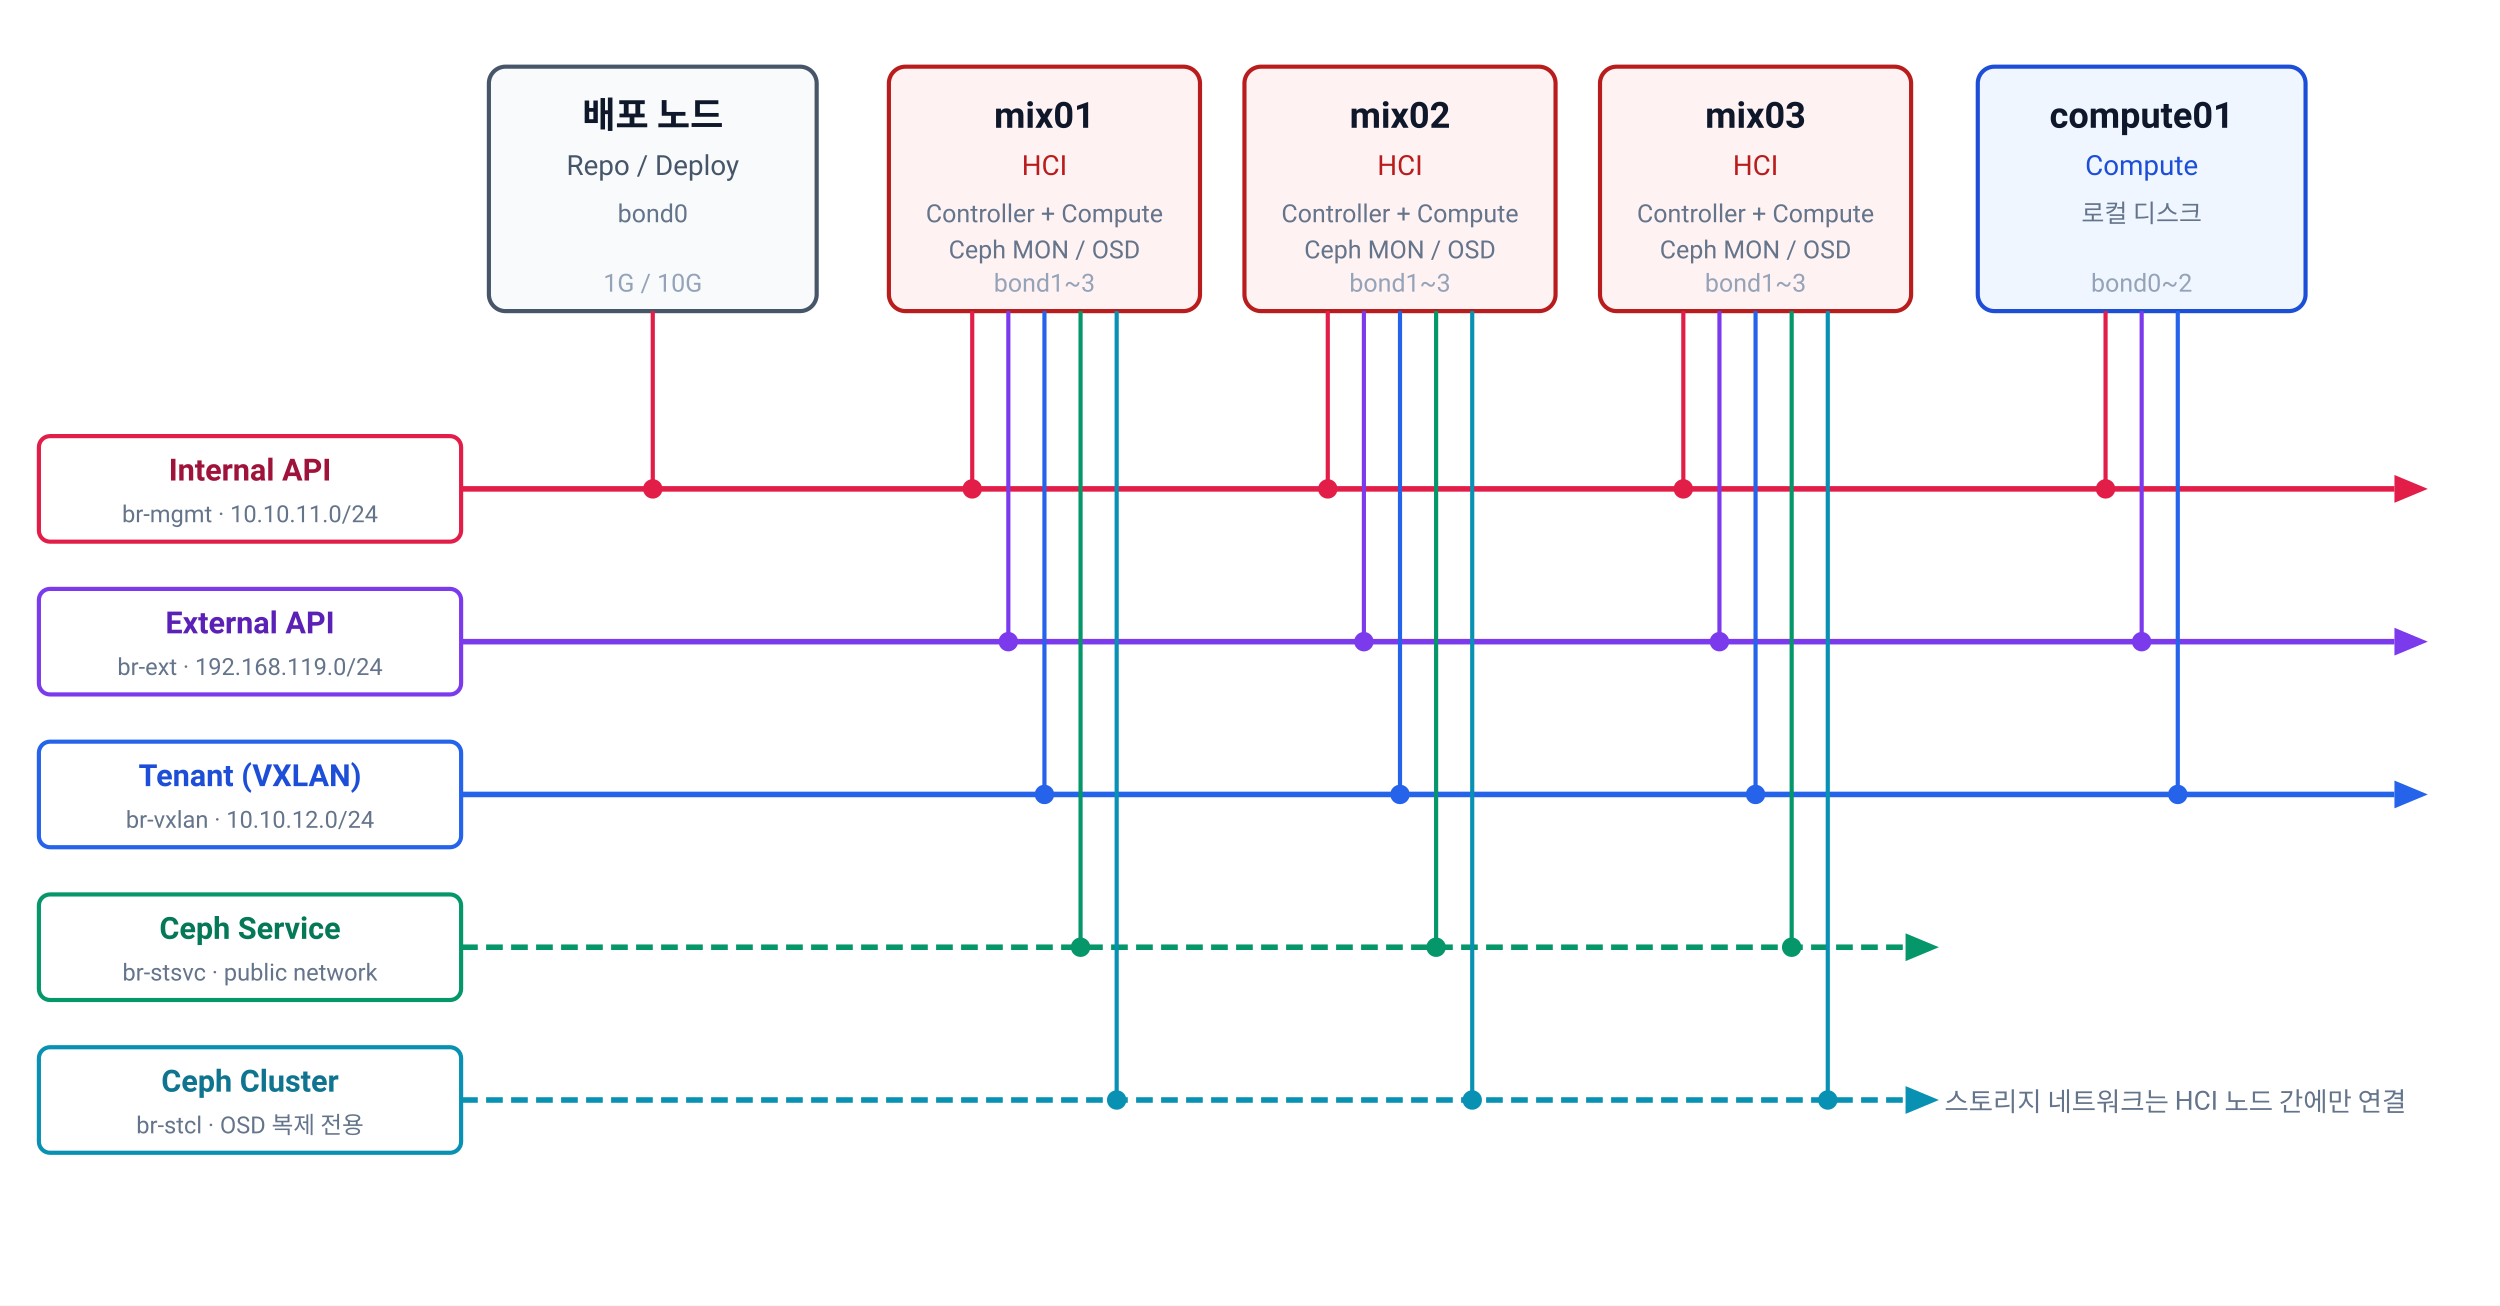
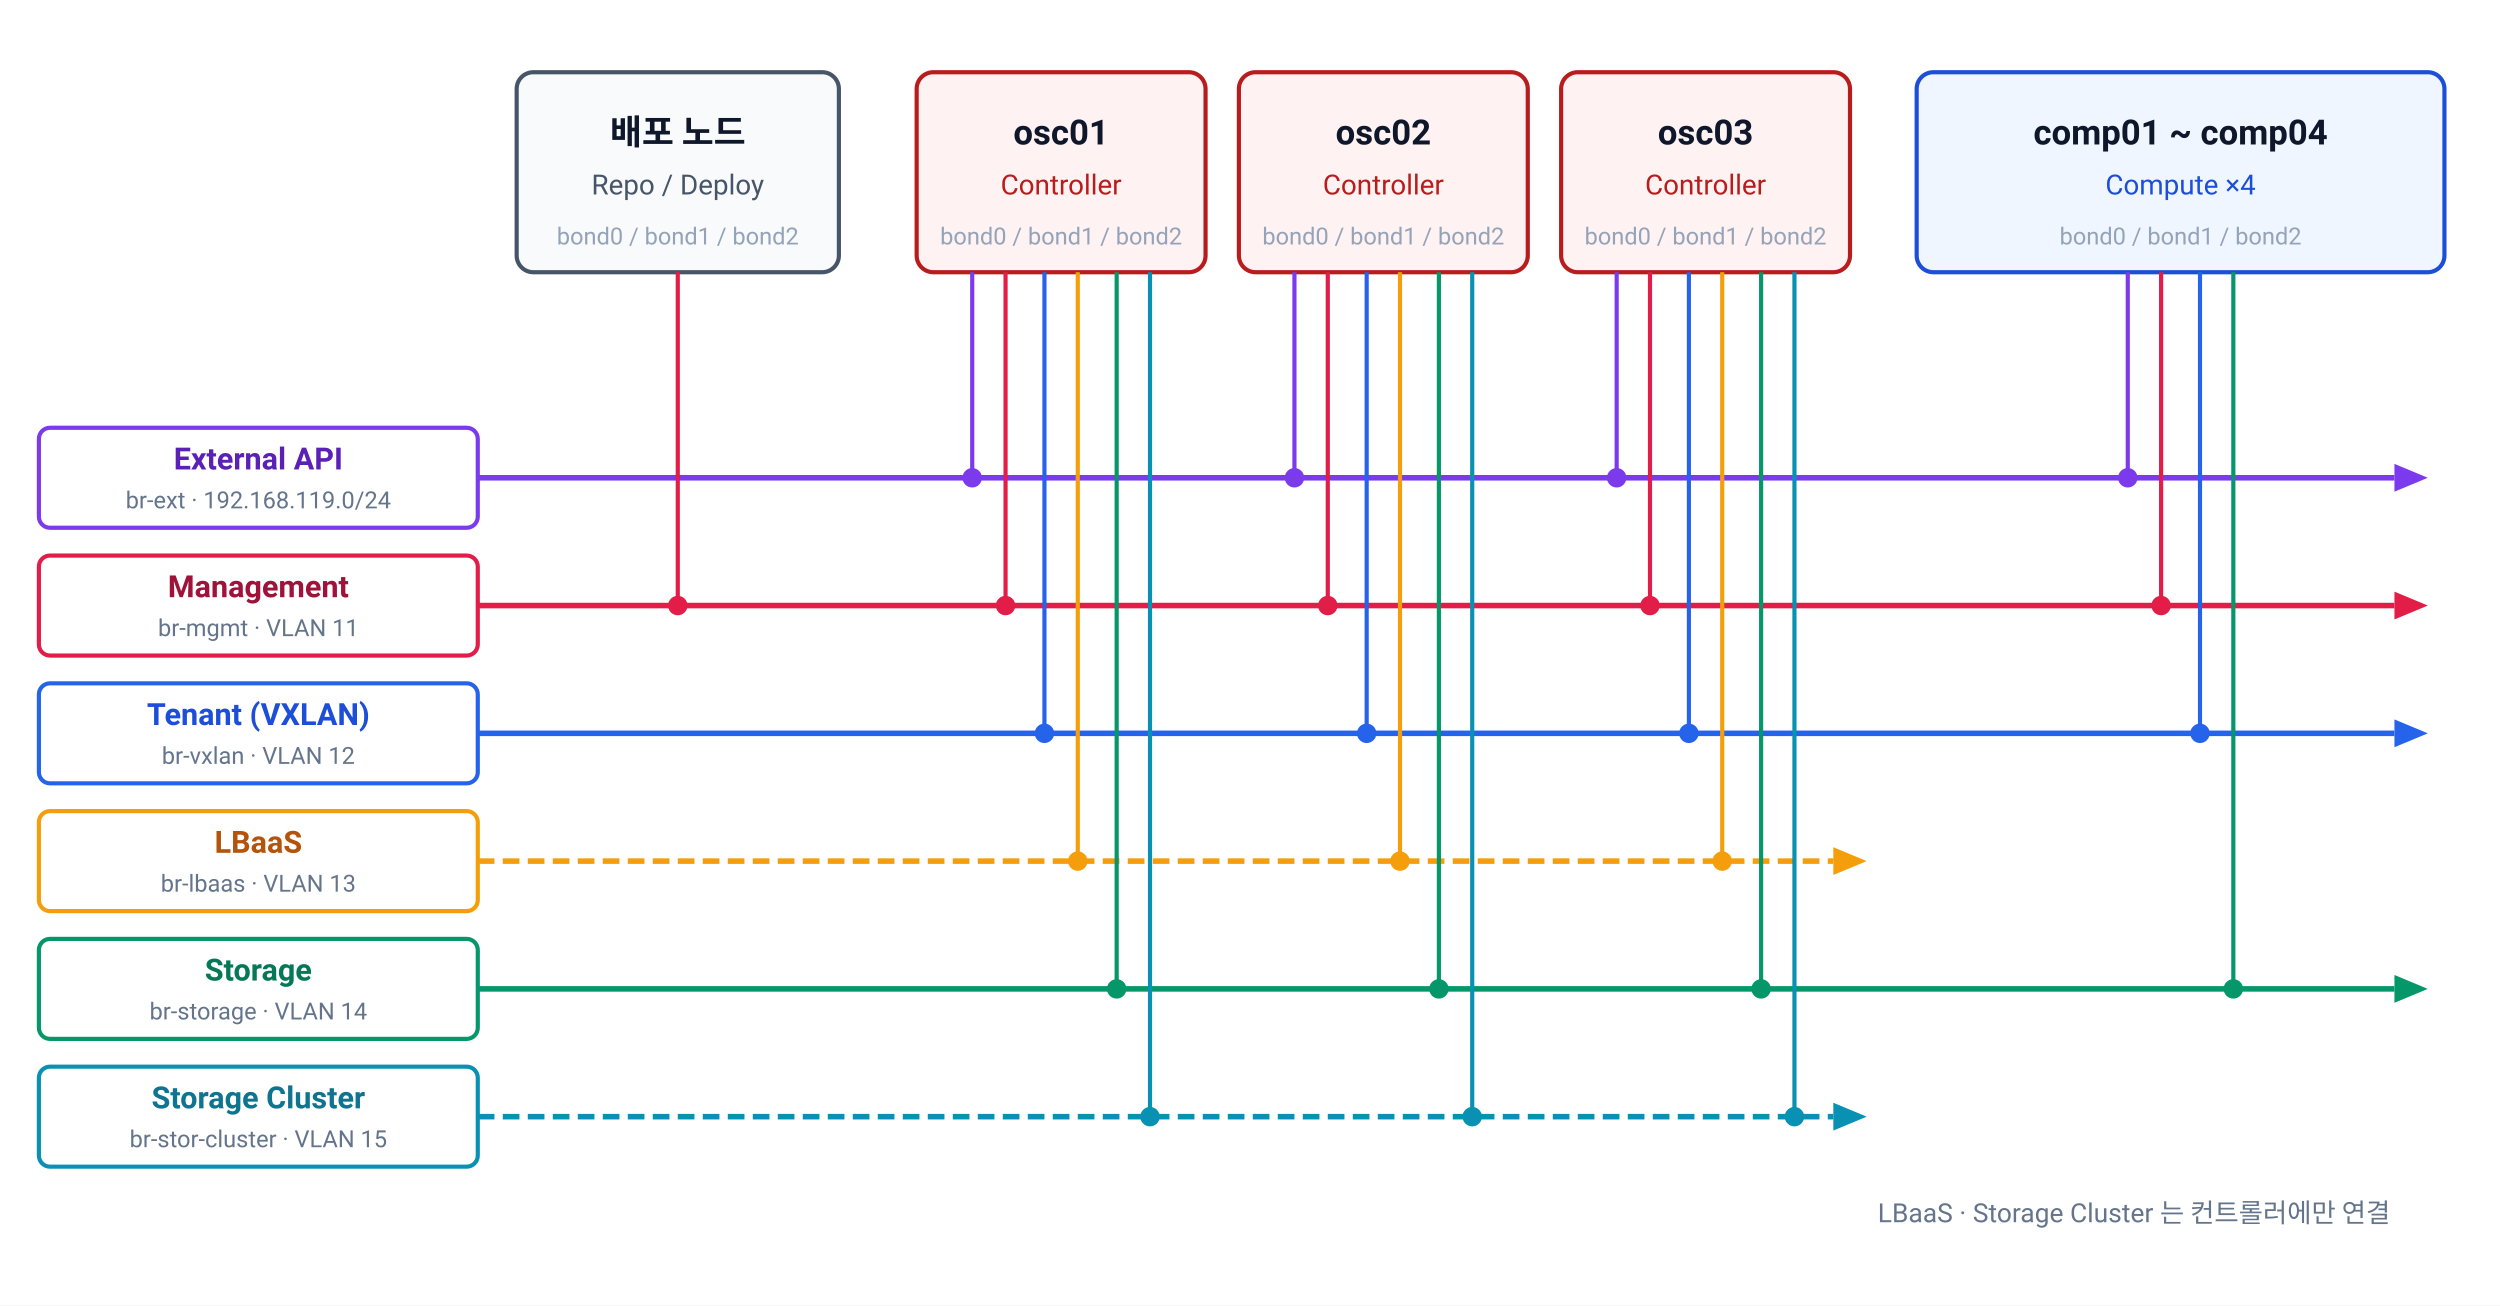
<svg xmlns="http://www.w3.org/2000/svg" viewBox="0 0 900 470" width="900" height="470" font-family="-apple-system, BlinkMacSystemFont, 'Segoe UI', Roboto, Arial, sans-serif">
  <rect x="0" y="0" width="900" height="470" fill="#ffffff" />
-   <rect x="176" y="24" width="118" height="88" rx="6" fill="#f8fafc" stroke="#475569" stroke-width="1.5" />
-   <text x="235.0" y="46" text-anchor="middle" font-size="13" font-weight="600" fill="#0f172a">배포 노드</text>
-   <text x="235.0" y="63" text-anchor="middle" font-size="10" fill="#475569">Repo / Deploy</text>
-   <text x="235.0" y="80" text-anchor="middle" font-size="9" fill="#64748b">bond0</text>
-   <text x="235.0" y="105" text-anchor="middle" font-size="9" fill="#94a3b8">1G / 10G</text>
-   <rect x="320" y="24" width="112" height="88" rx="6" fill="#fef2f2" stroke="#b91c1c" stroke-width="1.5" />
-   <text x="376.0" y="46" text-anchor="middle" font-size="13" font-weight="600" fill="#0f172a">mix01</text>
-   <text x="376.0" y="63" text-anchor="middle" font-size="10" fill="#b91c1c">HCI</text>
-   <text x="376.0" y="80" text-anchor="middle" font-size="9" fill="#64748b">Controller + Compute</text>
-   <text x="376.0" y="93" text-anchor="middle" font-size="9" fill="#64748b">Ceph MON / OSD</text>
-   <text x="376.0" y="105" text-anchor="middle" font-size="9" fill="#94a3b8">bond1~3</text>
-   <rect x="448" y="24" width="112" height="88" rx="6" fill="#fef2f2" stroke="#b91c1c" stroke-width="1.5" />
-   <text x="504.0" y="46" text-anchor="middle" font-size="13" font-weight="600" fill="#0f172a">mix02</text>
-   <text x="504.0" y="63" text-anchor="middle" font-size="10" fill="#b91c1c">HCI</text>
-   <text x="504.0" y="80" text-anchor="middle" font-size="9" fill="#64748b">Controller + Compute</text>
-   <text x="504.0" y="93" text-anchor="middle" font-size="9" fill="#64748b">Ceph MON / OSD</text>
-   <text x="504.0" y="105" text-anchor="middle" font-size="9" fill="#94a3b8">bond1~3</text>
-   <rect x="576" y="24" width="112" height="88" rx="6" fill="#fef2f2" stroke="#b91c1c" stroke-width="1.5" />
-   <text x="632.0" y="46" text-anchor="middle" font-size="13" font-weight="600" fill="#0f172a">mix03</text>
-   <text x="632.0" y="63" text-anchor="middle" font-size="10" fill="#b91c1c">HCI</text>
-   <text x="632.0" y="80" text-anchor="middle" font-size="9" fill="#64748b">Controller + Compute</text>
-   <text x="632.0" y="93" text-anchor="middle" font-size="9" fill="#64748b">Ceph MON / OSD</text>
-   <text x="632.0" y="105" text-anchor="middle" font-size="9" fill="#94a3b8">bond1~3</text>
-   <rect x="712" y="24" width="118" height="88" rx="6" fill="#eff6ff" stroke="#1d4ed8" stroke-width="1.5" />
-   <text x="771.0" y="46" text-anchor="middle" font-size="13" font-weight="600" fill="#0f172a">compute01</text>
-   <text x="771.0" y="63" text-anchor="middle" font-size="10" fill="#1d4ed8">Compute</text>
-   <text x="771.0" y="80" text-anchor="middle" font-size="9" fill="#64748b">로컬 디스크</text>
-   <text x="771.0" y="105" text-anchor="middle" font-size="9" fill="#94a3b8">bond0~2</text>
-   <rect x="14" y="157" width="152" height="38" rx="4" fill="#ffffff" stroke="#e11d48" stroke-width="1.5" />
-   <text x="90" y="173" text-anchor="middle" font-size="11" font-weight="600" fill="#9f1239">Internal API</text>
-   <text x="90" y="188" text-anchor="middle" font-size="8.5" fill="#64748b">br-mgmt · 10.10.11.0/24</text>
-   <line x1="166" y1="176" x2="862" y2="176" stroke="#e11d48" stroke-width="2" />
-   <polygon points="862,171 874,176 862,181" fill="#e11d48" />
-   <rect x="14" y="212" width="152" height="38" rx="4" fill="#ffffff" stroke="#7c3aed" stroke-width="1.5" />
-   <text x="90" y="228" text-anchor="middle" font-size="11" font-weight="600" fill="#5b21b6">External API</text>
-   <text x="90" y="243" text-anchor="middle" font-size="8.5" fill="#64748b">br-ext · 192.168.119.0/24</text>
-   <line x1="166" y1="231" x2="862" y2="231" stroke="#7c3aed" stroke-width="2" />
-   <polygon points="862,226 874,231 862,236" fill="#7c3aed" />
-   <rect x="14" y="267" width="152" height="38" rx="4" fill="#ffffff" stroke="#2563eb" stroke-width="1.5" />
-   <text x="90" y="283" text-anchor="middle" font-size="11" font-weight="600" fill="#1d4ed8">Tenant (VXLAN)</text>
-   <text x="90" y="298" text-anchor="middle" font-size="8.5" fill="#64748b">br-vxlan · 10.10.12.0/24</text>
-   <line x1="166" y1="286" x2="862" y2="286" stroke="#2563eb" stroke-width="2" />
-   <polygon points="862,281 874,286 862,291" fill="#2563eb" />
-   <rect x="14" y="322" width="152" height="38" rx="4" fill="#ffffff" stroke="#059669" stroke-width="1.5" />
-   <text x="90" y="338" text-anchor="middle" font-size="11" font-weight="600" fill="#047857">Ceph Service</text>
-   <text x="90" y="353" text-anchor="middle" font-size="8.5" fill="#64748b">br-stsvc · public network</text>
-   <line x1="166" y1="341" x2="686" y2="341" stroke="#059669" stroke-width="2" stroke-dasharray="6 3" />
-   <polygon points="686,336 698,341 686,346" fill="#059669" />
-   <rect x="14" y="377" width="152" height="38" rx="4" fill="#ffffff" stroke="#0891b2" stroke-width="1.5" />
-   <text x="90" y="393" text-anchor="middle" font-size="11" font-weight="600" fill="#0e7490">Ceph Cluster</text>
-   <text x="90" y="408" text-anchor="middle" font-size="8.5" fill="#64748b">br-stcl · OSD 복제 전용</text>
-   <line x1="166" y1="396" x2="686" y2="396" stroke="#0891b2" stroke-width="2" stroke-dasharray="6 3" />
-   <polygon points="686,391 698,396 686,401" fill="#0891b2" />
-   <line x1="235" y1="112" x2="235" y2="176" stroke="#e11d48" stroke-width="1.5" />
-   <circle cx="235" cy="176" r="3.5" fill="#e11d48" />
-   <line x1="350" y1="112" x2="350" y2="176" stroke="#e11d48" stroke-width="1.5" />
-   <circle cx="350" cy="176" r="3.5" fill="#e11d48" />
-   <line x1="363" y1="112" x2="363" y2="231" stroke="#7c3aed" stroke-width="1.5" />
-   <circle cx="363" cy="231" r="3.5" fill="#7c3aed" />
-   <line x1="376" y1="112" x2="376" y2="286" stroke="#2563eb" stroke-width="1.5" />
-   <circle cx="376" cy="286" r="3.5" fill="#2563eb" />
-   <line x1="389" y1="112" x2="389" y2="341" stroke="#059669" stroke-width="1.5" />
-   <circle cx="389" cy="341" r="3.5" fill="#059669" />
-   <line x1="402" y1="112" x2="402" y2="396" stroke="#0891b2" stroke-width="1.5" />
-   <circle cx="402" cy="396" r="3.5" fill="#0891b2" />
-   <line x1="478" y1="112" x2="478" y2="176" stroke="#e11d48" stroke-width="1.5" />
-   <circle cx="478" cy="176" r="3.5" fill="#e11d48" />
-   <line x1="491" y1="112" x2="491" y2="231" stroke="#7c3aed" stroke-width="1.5" />
-   <circle cx="491" cy="231" r="3.5" fill="#7c3aed" />
-   <line x1="504" y1="112" x2="504" y2="286" stroke="#2563eb" stroke-width="1.5" />
-   <circle cx="504" cy="286" r="3.5" fill="#2563eb" />
-   <line x1="517" y1="112" x2="517" y2="341" stroke="#059669" stroke-width="1.5" />
-   <circle cx="517" cy="341" r="3.5" fill="#059669" />
-   <line x1="530" y1="112" x2="530" y2="396" stroke="#0891b2" stroke-width="1.5" />
-   <circle cx="530" cy="396" r="3.5" fill="#0891b2" />
-   <line x1="606" y1="112" x2="606" y2="176" stroke="#e11d48" stroke-width="1.5" />
-   <circle cx="606" cy="176" r="3.5" fill="#e11d48" />
-   <line x1="619" y1="112" x2="619" y2="231" stroke="#7c3aed" stroke-width="1.5" />
-   <circle cx="619" cy="231" r="3.5" fill="#7c3aed" />
-   <line x1="632" y1="112" x2="632" y2="286" stroke="#2563eb" stroke-width="1.5" />
-   <circle cx="632" cy="286" r="3.5" fill="#2563eb" />
-   <line x1="645" y1="112" x2="645" y2="341" stroke="#059669" stroke-width="1.5" />
-   <circle cx="645" cy="341" r="3.5" fill="#059669" />
-   <line x1="658" y1="112" x2="658" y2="396" stroke="#0891b2" stroke-width="1.5" />
-   <circle cx="658" cy="396" r="3.5" fill="#0891b2" />
-   <line x1="758" y1="112" x2="758" y2="176" stroke="#e11d48" stroke-width="1.5" />
-   <circle cx="758" cy="176" r="3.5" fill="#e11d48" />
-   <line x1="771" y1="112" x2="771" y2="231" stroke="#7c3aed" stroke-width="1.5" />
-   <circle cx="771" cy="231" r="3.5" fill="#7c3aed" />
-   <line x1="784" y1="112" x2="784" y2="286" stroke="#2563eb" stroke-width="1.5" />
-   <circle cx="784" cy="286" r="3.5" fill="#2563eb" />
-   <text x="700" y="400" font-size="9.5" fill="#64748b">스토리지 네트워크는 HCI 노드 간에만 연결</text>
+   <rect x="186" y="26" width="116" height="72" rx="6" fill="#f8fafc" stroke="#475569" stroke-width="1.5" />
+   <text x="244.0" y="52" text-anchor="middle" font-size="12.5" font-weight="600" fill="#0f172a">배포 노드</text>
+   <text x="244.0" y="70" text-anchor="middle" font-size="10" fill="#475569">Repo / Deploy</text>
+   <text x="244.0" y="88" text-anchor="middle" font-size="8.5" fill="#94a3b8">bond0 / bond1 / bond2</text>
+   <rect x="330" y="26" width="104" height="72" rx="6" fill="#fef2f2" stroke="#b91c1c" stroke-width="1.5" />
+   <text x="382.0" y="52" text-anchor="middle" font-size="12.5" font-weight="600" fill="#0f172a">osc01</text>
+   <text x="382.0" y="70" text-anchor="middle" font-size="10" fill="#b91c1c">Controller</text>
+   <text x="382.0" y="88" text-anchor="middle" font-size="8.5" fill="#94a3b8">bond0 / bond1 / bond2</text>
+   <rect x="446" y="26" width="104" height="72" rx="6" fill="#fef2f2" stroke="#b91c1c" stroke-width="1.5" />
+   <text x="498.0" y="52" text-anchor="middle" font-size="12.5" font-weight="600" fill="#0f172a">osc02</text>
+   <text x="498.0" y="70" text-anchor="middle" font-size="10" fill="#b91c1c">Controller</text>
+   <text x="498.0" y="88" text-anchor="middle" font-size="8.5" fill="#94a3b8">bond0 / bond1 / bond2</text>
+   <rect x="562" y="26" width="104" height="72" rx="6" fill="#fef2f2" stroke="#b91c1c" stroke-width="1.5" />
+   <text x="614.0" y="52" text-anchor="middle" font-size="12.5" font-weight="600" fill="#0f172a">osc03</text>
+   <text x="614.0" y="70" text-anchor="middle" font-size="10" fill="#b91c1c">Controller</text>
+   <text x="614.0" y="88" text-anchor="middle" font-size="8.5" fill="#94a3b8">bond0 / bond1 / bond2</text>
+   <rect x="690" y="26" width="190" height="72" rx="6" fill="#eff6ff" stroke="#1d4ed8" stroke-width="1.5" />
+   <text x="785.0" y="52" text-anchor="middle" font-size="12.5" font-weight="600" fill="#0f172a">comp01 ~ comp04</text>
+   <text x="785.0" y="70" text-anchor="middle" font-size="10" fill="#1d4ed8">Compute ×4</text>
+   <text x="785.0" y="88" text-anchor="middle" font-size="8.5" fill="#94a3b8">bond0 / bond1 / bond2</text>
+   <rect x="14" y="154" width="158" height="36" rx="4" fill="#ffffff" stroke="#7c3aed" stroke-width="1.5" />
+   <text x="93" y="169" text-anchor="middle" font-size="11" font-weight="600" fill="#5b21b6">External API</text>
+   <text x="93" y="183" text-anchor="middle" font-size="8.5" fill="#64748b">br-ext · 192.168.119.0/24</text>
+   <line x1="172" y1="172" x2="862" y2="172" stroke="#7c3aed" stroke-width="2" />
+   <polygon points="862,167 874,172 862,177" fill="#7c3aed" />
+   <rect x="14" y="200" width="158" height="36" rx="4" fill="#ffffff" stroke="#e11d48" stroke-width="1.5" />
+   <text x="93" y="215" text-anchor="middle" font-size="11" font-weight="600" fill="#9f1239">Management</text>
+   <text x="93" y="229" text-anchor="middle" font-size="8.5" fill="#64748b">br-mgmt · VLAN 11</text>
+   <line x1="172" y1="218" x2="862" y2="218" stroke="#e11d48" stroke-width="2" />
+   <polygon points="862,213 874,218 862,223" fill="#e11d48" />
+   <rect x="14" y="246" width="158" height="36" rx="4" fill="#ffffff" stroke="#2563eb" stroke-width="1.5" />
+   <text x="93" y="261" text-anchor="middle" font-size="11" font-weight="600" fill="#1d4ed8">Tenant (VXLAN)</text>
+   <text x="93" y="275" text-anchor="middle" font-size="8.5" fill="#64748b">br-vxlan · VLAN 12</text>
+   <line x1="172" y1="264" x2="862" y2="264" stroke="#2563eb" stroke-width="2" />
+   <polygon points="862,259 874,264 862,269" fill="#2563eb" />
+   <rect x="14" y="292" width="158" height="36" rx="4" fill="#ffffff" stroke="#f59e0b" stroke-width="1.5" />
+   <text x="93" y="307" text-anchor="middle" font-size="11" font-weight="600" fill="#b45309">LBaaS</text>
+   <text x="93" y="321" text-anchor="middle" font-size="8.5" fill="#64748b">br-lbaas · VLAN 13</text>
+   <line x1="172" y1="310" x2="660" y2="310" stroke="#f59e0b" stroke-width="2" stroke-dasharray="6 3" />
+   <polygon points="660,305 672,310 660,315" fill="#f59e0b" />
+   <rect x="14" y="338" width="158" height="36" rx="4" fill="#ffffff" stroke="#059669" stroke-width="1.5" />
+   <text x="93" y="353" text-anchor="middle" font-size="11" font-weight="600" fill="#047857">Storage</text>
+   <text x="93" y="367" text-anchor="middle" font-size="8.5" fill="#64748b">br-storage · VLAN 14</text>
+   <line x1="172" y1="356" x2="862" y2="356" stroke="#059669" stroke-width="2" />
+   <polygon points="862,351 874,356 862,361" fill="#059669" />
+   <rect x="14" y="384" width="158" height="36" rx="4" fill="#ffffff" stroke="#0891b2" stroke-width="1.5" />
+   <text x="93" y="399" text-anchor="middle" font-size="11" font-weight="600" fill="#0e7490">Storage Cluster</text>
+   <text x="93" y="413" text-anchor="middle" font-size="8.5" fill="#64748b">br-stor-cluster · VLAN 15</text>
+   <line x1="172" y1="402" x2="660" y2="402" stroke="#0891b2" stroke-width="2" stroke-dasharray="6 3" />
+   <polygon points="660,397 672,402 660,407" fill="#0891b2" />
+   <line x1="244" y1="98" x2="244" y2="218" stroke="#e11d48" stroke-width="1.5" />
+   <circle cx="244" cy="218" r="3.5" fill="#e11d48" />
+   <line x1="350" y1="98" x2="350" y2="172" stroke="#7c3aed" stroke-width="1.5" />
+   <circle cx="350" cy="172" r="3.5" fill="#7c3aed" />
+   <line x1="362" y1="98" x2="362" y2="218" stroke="#e11d48" stroke-width="1.5" />
+   <circle cx="362" cy="218" r="3.5" fill="#e11d48" />
+   <line x1="376" y1="98" x2="376" y2="264" stroke="#2563eb" stroke-width="1.5" />
+   <circle cx="376" cy="264" r="3.5" fill="#2563eb" />
+   <line x1="388" y1="98" x2="388" y2="310" stroke="#f59e0b" stroke-width="1.5" />
+   <circle cx="388" cy="310" r="3.5" fill="#f59e0b" />
+   <line x1="402" y1="98" x2="402" y2="356" stroke="#059669" stroke-width="1.5" />
+   <circle cx="402" cy="356" r="3.5" fill="#059669" />
+   <line x1="414" y1="98" x2="414" y2="402" stroke="#0891b2" stroke-width="1.5" />
+   <circle cx="414" cy="402" r="3.5" fill="#0891b2" />
+   <line x1="466" y1="98" x2="466" y2="172" stroke="#7c3aed" stroke-width="1.5" />
+   <circle cx="466" cy="172" r="3.5" fill="#7c3aed" />
+   <line x1="478" y1="98" x2="478" y2="218" stroke="#e11d48" stroke-width="1.5" />
+   <circle cx="478" cy="218" r="3.5" fill="#e11d48" />
+   <line x1="492" y1="98" x2="492" y2="264" stroke="#2563eb" stroke-width="1.5" />
+   <circle cx="492" cy="264" r="3.5" fill="#2563eb" />
+   <line x1="504" y1="98" x2="504" y2="310" stroke="#f59e0b" stroke-width="1.5" />
+   <circle cx="504" cy="310" r="3.5" fill="#f59e0b" />
+   <line x1="518" y1="98" x2="518" y2="356" stroke="#059669" stroke-width="1.5" />
+   <circle cx="518" cy="356" r="3.5" fill="#059669" />
+   <line x1="530" y1="98" x2="530" y2="402" stroke="#0891b2" stroke-width="1.5" />
+   <circle cx="530" cy="402" r="3.5" fill="#0891b2" />
+   <line x1="582" y1="98" x2="582" y2="172" stroke="#7c3aed" stroke-width="1.5" />
+   <circle cx="582" cy="172" r="3.5" fill="#7c3aed" />
+   <line x1="594" y1="98" x2="594" y2="218" stroke="#e11d48" stroke-width="1.5" />
+   <circle cx="594" cy="218" r="3.5" fill="#e11d48" />
+   <line x1="608" y1="98" x2="608" y2="264" stroke="#2563eb" stroke-width="1.5" />
+   <circle cx="608" cy="264" r="3.5" fill="#2563eb" />
+   <line x1="620" y1="98" x2="620" y2="310" stroke="#f59e0b" stroke-width="1.5" />
+   <circle cx="620" cy="310" r="3.5" fill="#f59e0b" />
+   <line x1="634" y1="98" x2="634" y2="356" stroke="#059669" stroke-width="1.5" />
+   <circle cx="634" cy="356" r="3.5" fill="#059669" />
+   <line x1="646" y1="98" x2="646" y2="402" stroke="#0891b2" stroke-width="1.5" />
+   <circle cx="646" cy="402" r="3.5" fill="#0891b2" />
+   <line x1="766" y1="98" x2="766" y2="172" stroke="#7c3aed" stroke-width="1.5" />
+   <circle cx="766" cy="172" r="3.5" fill="#7c3aed" />
+   <line x1="778" y1="98" x2="778" y2="218" stroke="#e11d48" stroke-width="1.5" />
+   <circle cx="778" cy="218" r="3.5" fill="#e11d48" />
+   <line x1="792" y1="98" x2="792" y2="264" stroke="#2563eb" stroke-width="1.5" />
+   <circle cx="792" cy="264" r="3.5" fill="#2563eb" />
+   <line x1="804" y1="98" x2="804" y2="356" stroke="#059669" stroke-width="1.5" />
+   <circle cx="804" cy="356" r="3.5" fill="#059669" />
+   <text x="676" y="440" font-size="9.5" fill="#64748b">LBaaS · Storage Cluster 는 컨트롤러에만 연결</text>
</svg>
